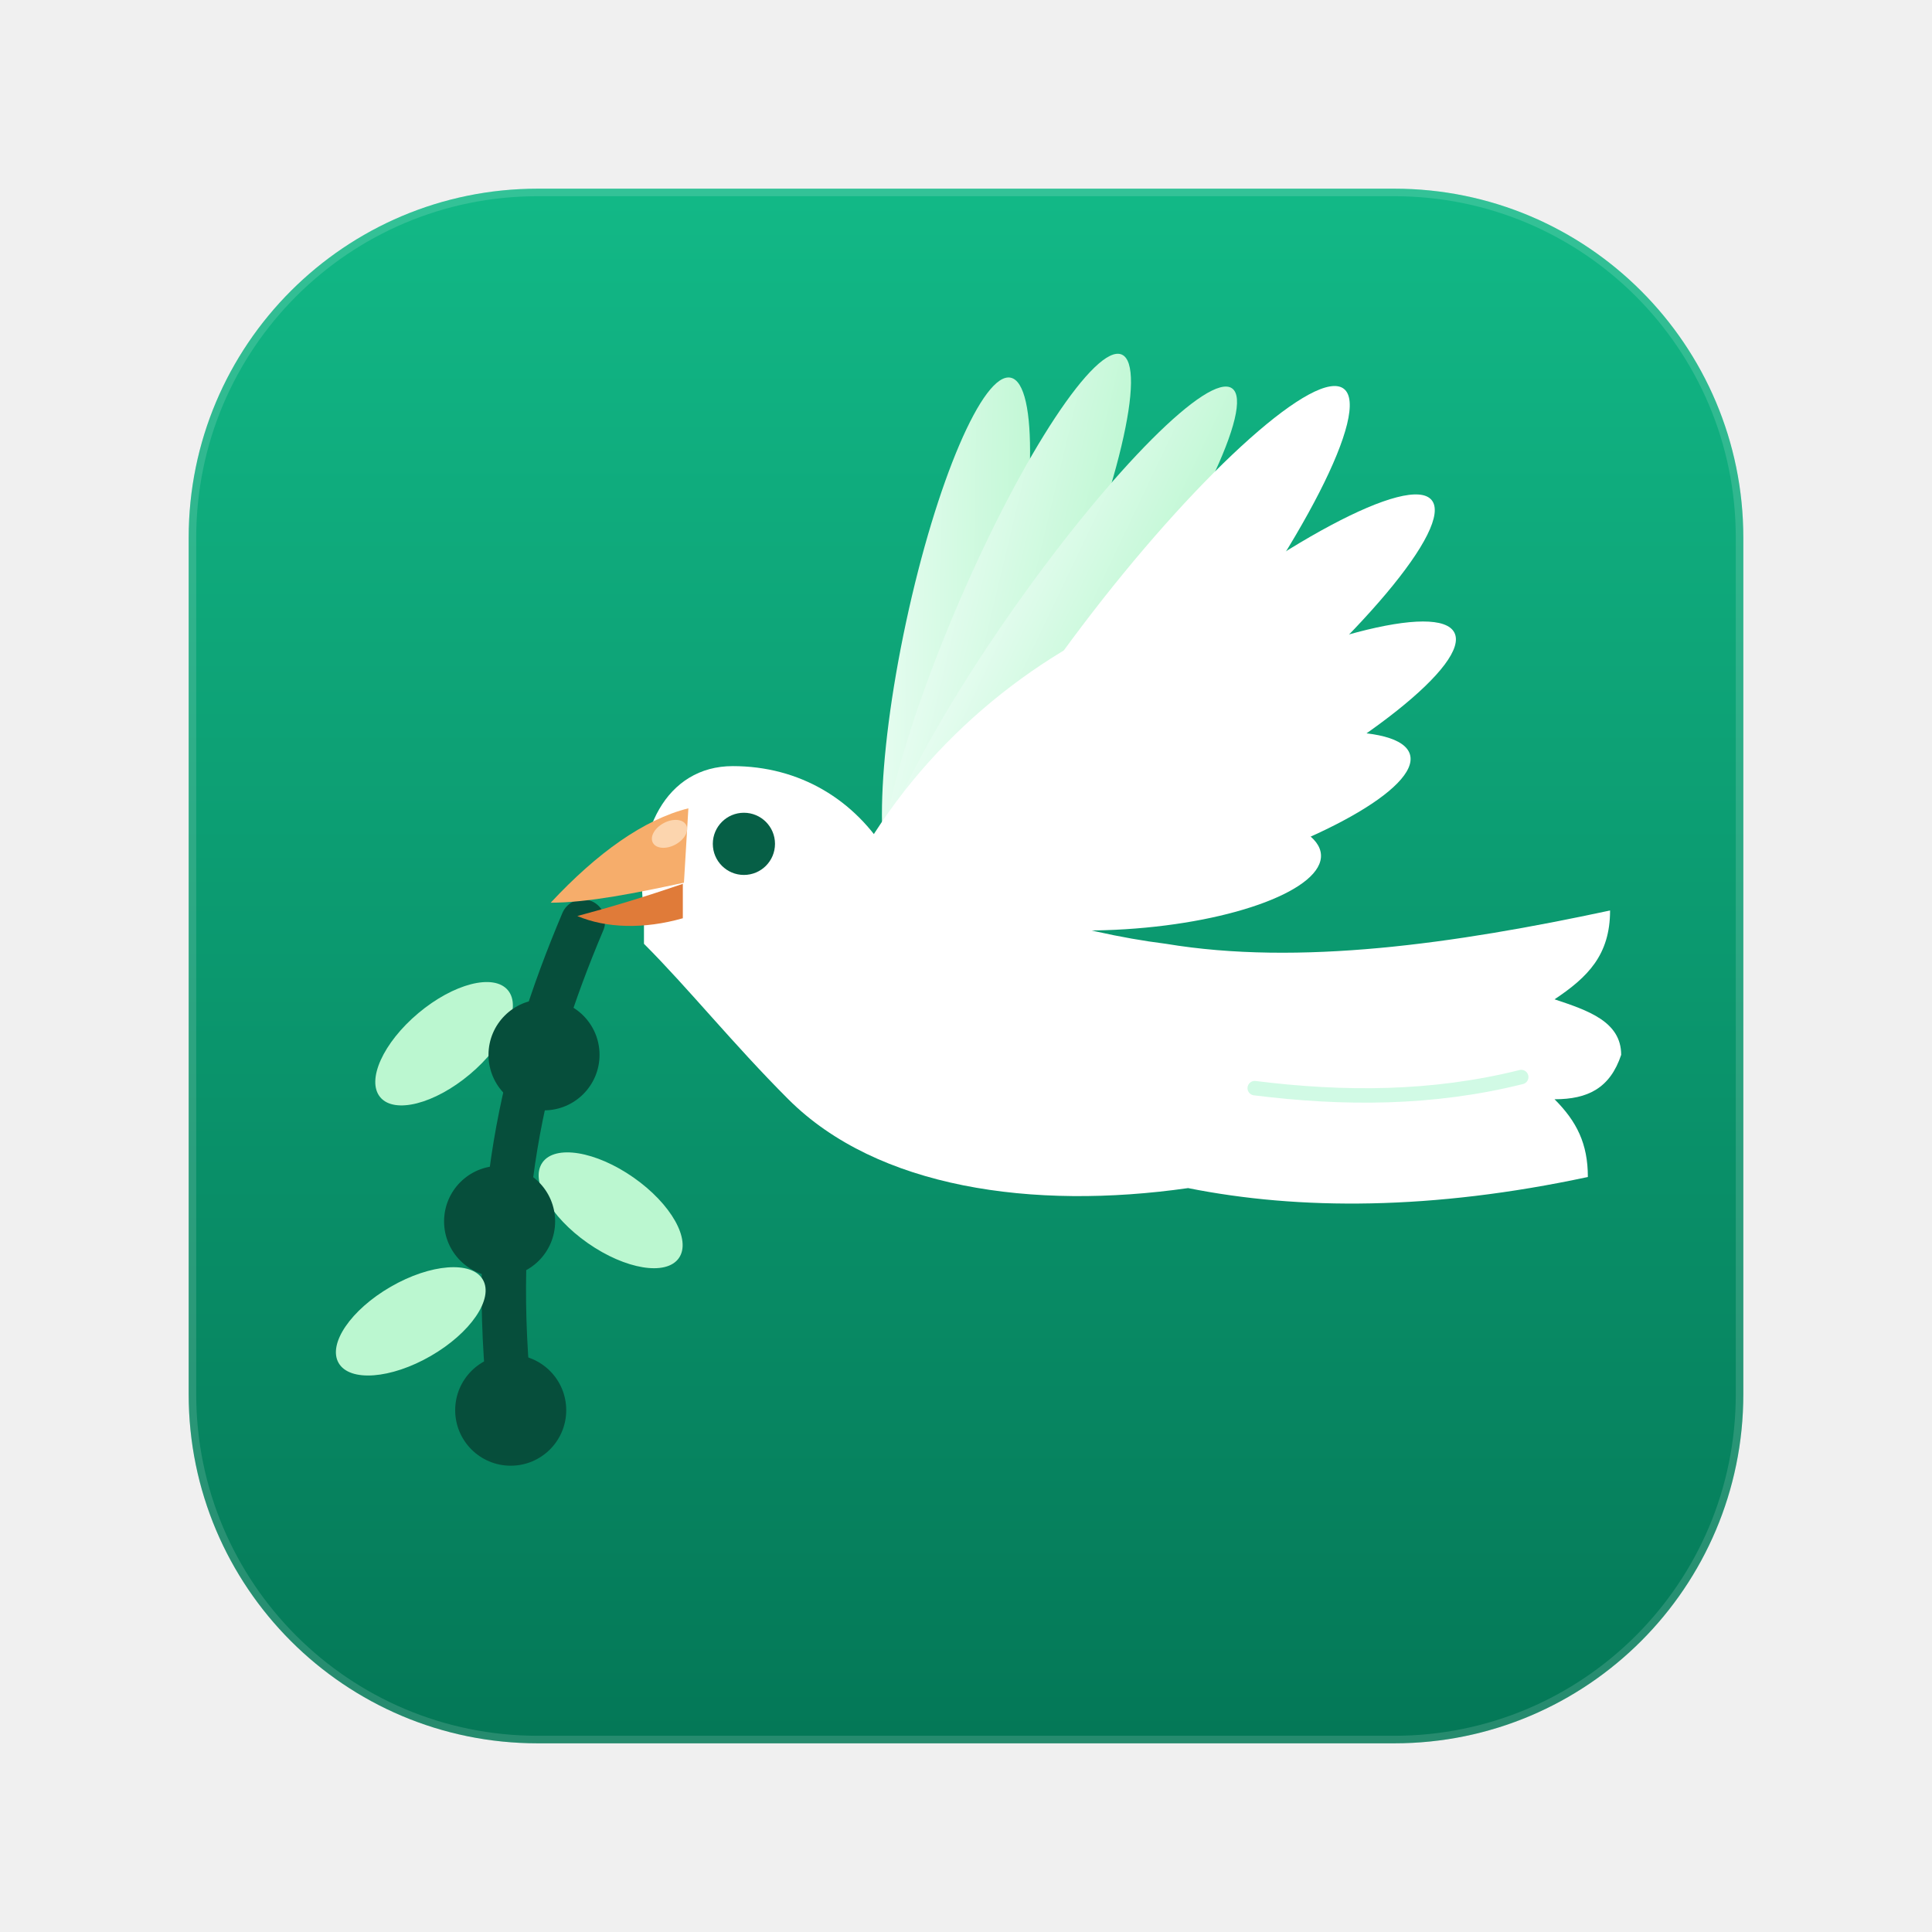
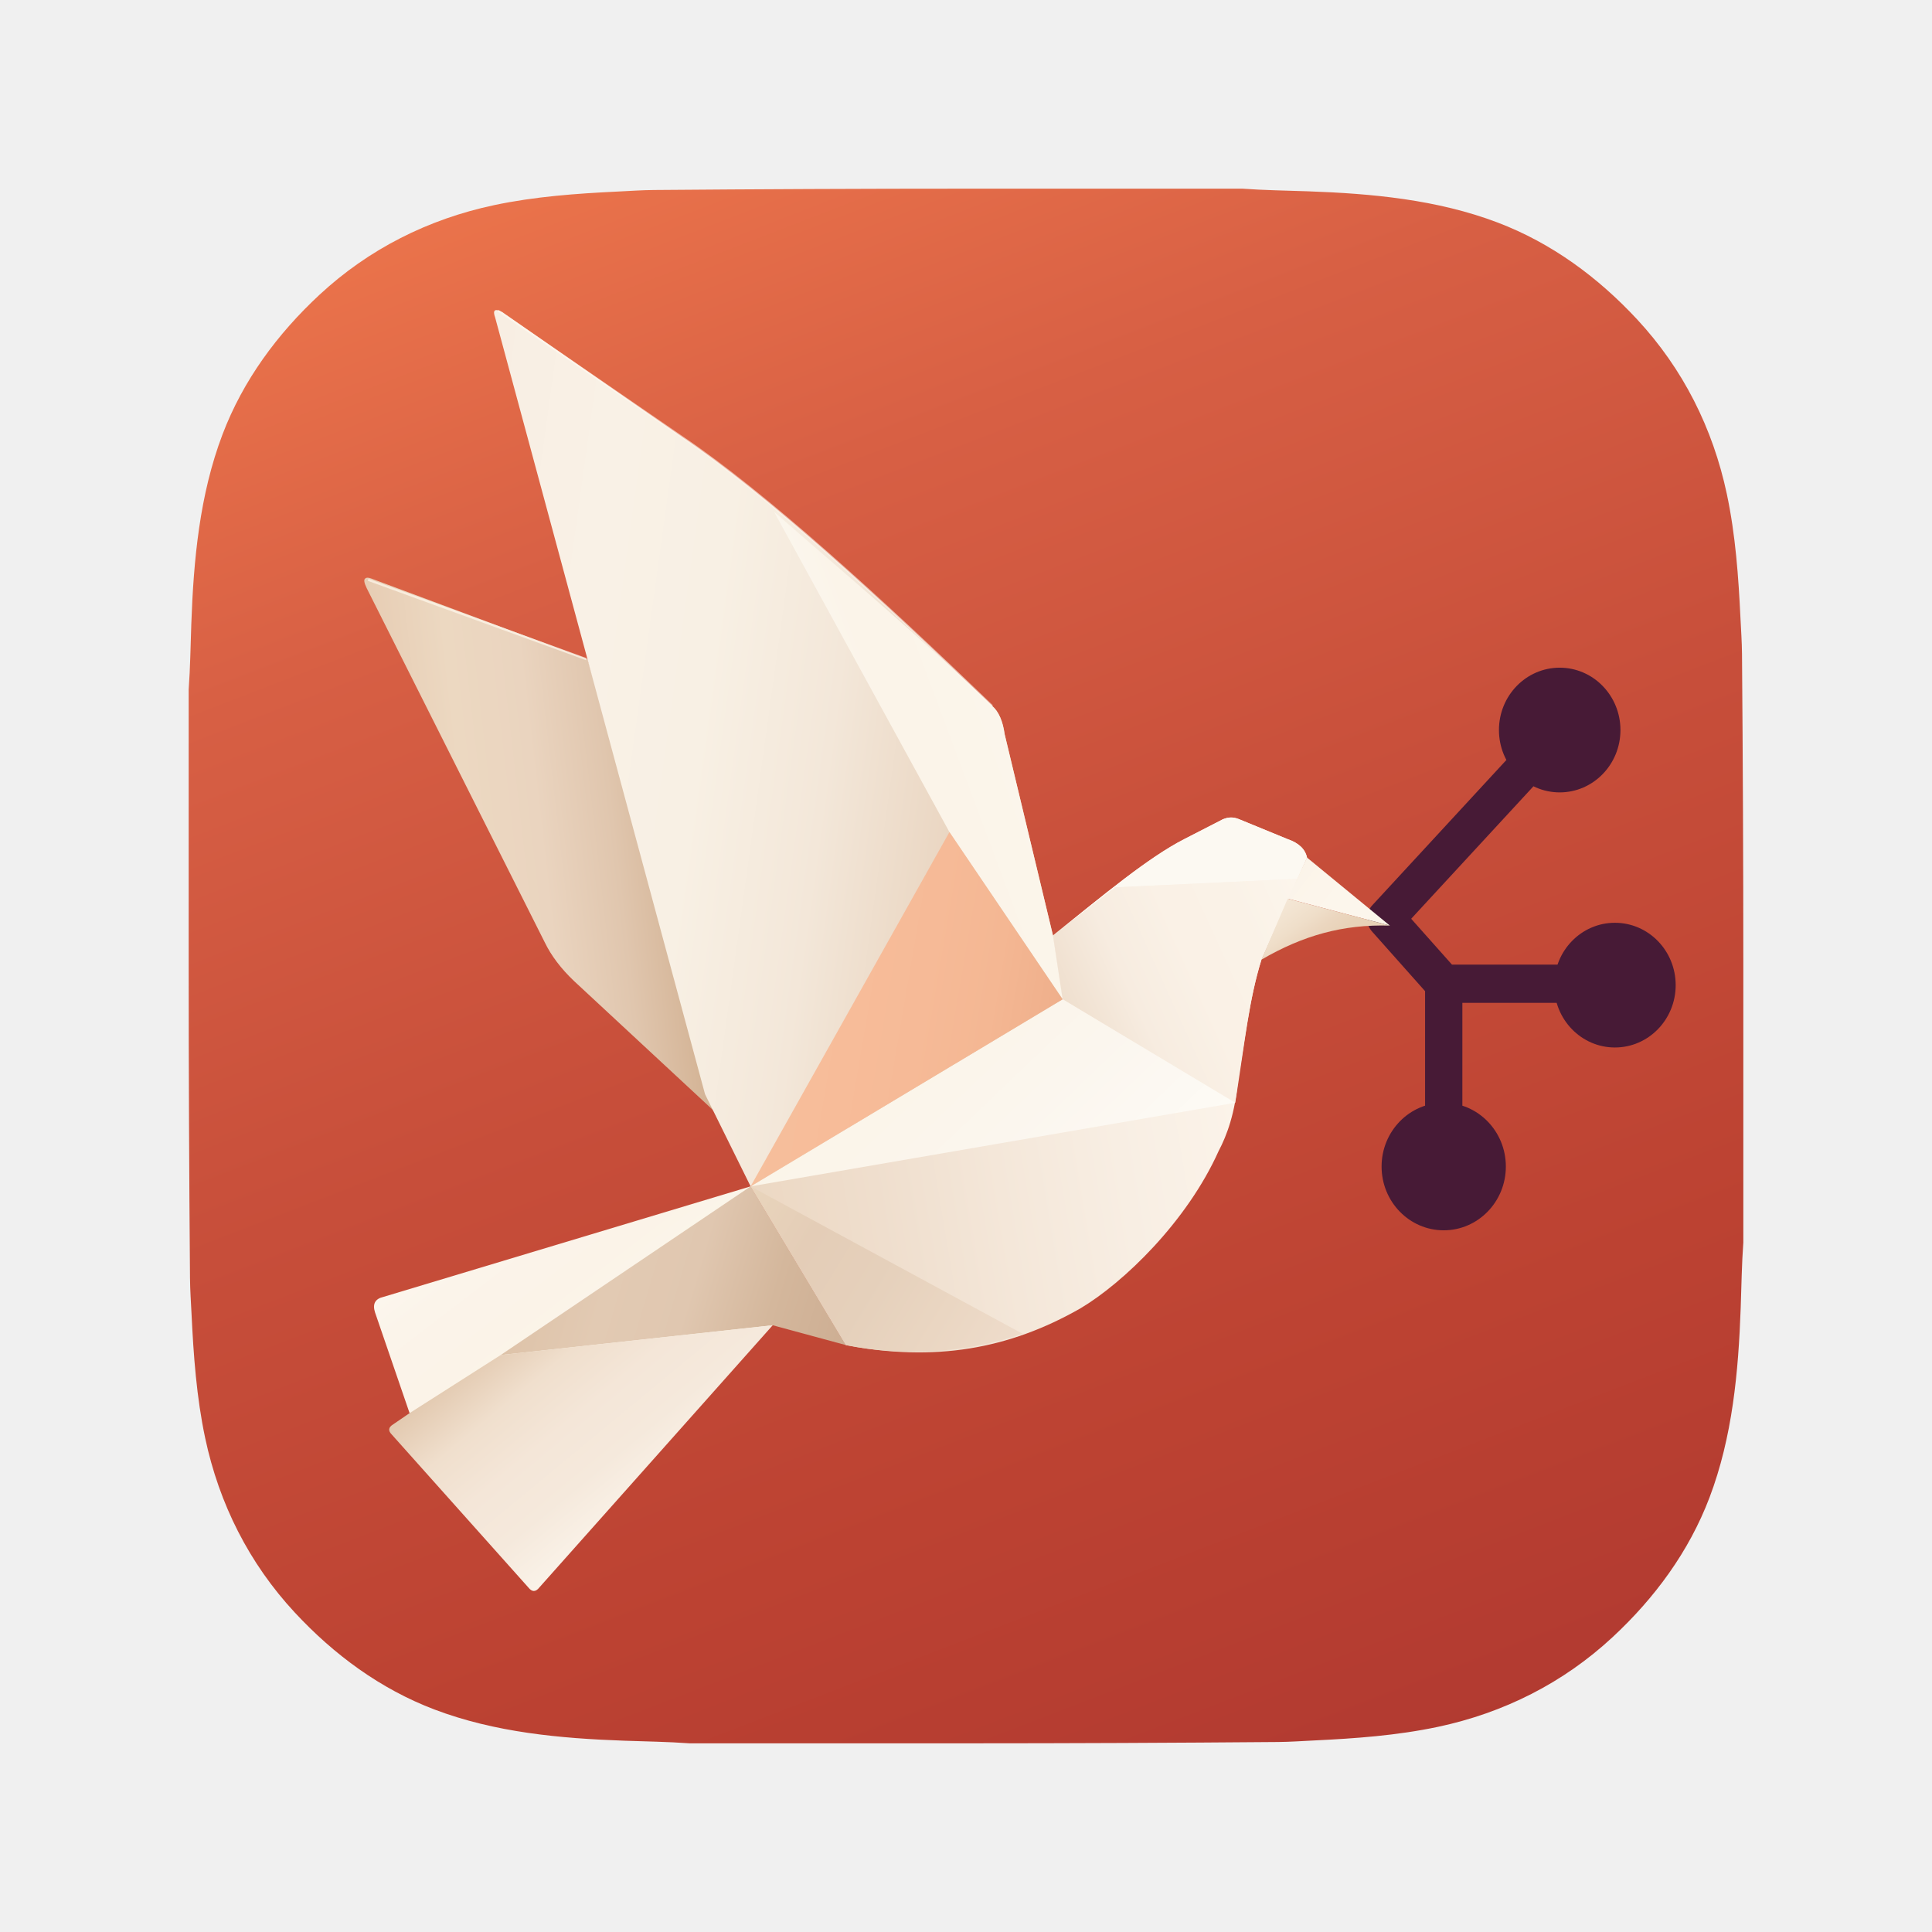
<svg xmlns="http://www.w3.org/2000/svg" viewBox="0 0 1024 1024" width="1024" height="1024">
  <defs>
-     <linearGradient id="tile" x1="0" y1="0" x2="0" y2="1">
-       <stop offset="0" stop-color="#12b886" />
-       <stop offset="1" stop-color="#047857" />
+     <linearGradient id="tile" gradientUnits="userSpaceOnUse" x1="376.4" y1="-38.5" x2="877.6" y2="1293.5">
+       <stop offset="0" stop-color="#f0794d" />
+       <stop offset="0.25" stop-color="#d75f44" />
+       <stop offset="0.5" stop-color="#c74e3a" />
+       <stop offset="0.75" stop-color="#bc4232" />
+       <stop offset="1" stop-color="#af3830" />
    </linearGradient>
-     <linearGradient id="far-wing" x1="0" y1="0" x2="1" y2="1">
-       <stop offset="0" stop-color="#ecfdf5" />
-       <stop offset="1" stop-color="#bbf7d0" />
+     <linearGradient id="rear-wing" gradientUnits="userSpaceOnUse" x1="216.7" y1="564.2" x2="425.2" y2="539.6">
+       <stop offset="0" stop-color="#e7cdb4" />
+       <stop offset="0.25" stop-color="#ecd8c1" />
+       <stop offset="0.5" stop-color="#ead4bf" />
+       <stop offset="0.75" stop-color="#e0c6ae" />
+       <stop offset="1" stop-color="#d2b192" />
+     </linearGradient>
+     <linearGradient id="wing-front" gradientUnits="userSpaceOnUse" x1="251.2" y1="416.4" x2="624" y2="469.3">
+       <stop offset="0" stop-color="#f8eee3" />
+       <stop offset="0.25" stop-color="#f9f1e6" />
+       <stop offset="0.5" stop-color="#f8f0e4" />
+       <stop offset="0.75" stop-color="#f3e7d9" />
+       <stop offset="1" stop-color="#ead6c2" />
+     </linearGradient>
+     <linearGradient id="wing-edge" gradientUnits="userSpaceOnUse" x1="664.3" y1="488.4" x2="571.2" y2="524.1">
+       <stop offset="0" stop-color="#fbf5eb" />
+       <stop offset="0.25" stop-color="#fbf5ea" />
+       <stop offset="0.5" stop-color="#fbf4e9" />
+       <stop offset="0.75" stop-color="#fbf4e9" />
+       <stop offset="1" stop-color="#fbf6ed" />
+     </linearGradient>
+     <linearGradient id="wing-fold" gradientUnits="userSpaceOnUse" x1="496.3" y1="638.5" x2="693.1" y2="673">
+       <stop offset="0" stop-color="#f6bf9c" />
+       <stop offset="0.25" stop-color="#f7bc99" />
+       <stop offset="0.5" stop-color="#f6ba97" />
+       <stop offset="0.75" stop-color="#f4b793" />
+       <stop offset="1" stop-color="#efaf8b" />
+     </linearGradient>
+     <linearGradient id="tail-top" gradientUnits="userSpaceOnUse" x1="248.6" y1="828.3" x2="306.7" y2="906">
+       <stop offset="0" stop-color="#fcf6ed" />
+       <stop offset="0.25" stop-color="#fbf4ea" />
+       <stop offset="0.5" stop-color="#fbf3e9" />
+       <stop offset="0.75" stop-color="#fbf3e8" />
+       <stop offset="1" stop-color="#fbf5e9" />
+     </linearGradient>
+     <linearGradient id="tail-inner" gradientUnits="userSpaceOnUse" x1="313.6" y1="824.6" x2="540.4" y2="893.7">
+       <stop offset="0" stop-color="#dec3a9" />
+       <stop offset="0.25" stop-color="#e2cab3" />
+       <stop offset="0.5" stop-color="#e0c7b0" />
+       <stop offset="0.75" stop-color="#d4b79c" />
+       <stop offset="1" stop-color="#cdae93" />
+     </linearGradient>
+     <linearGradient id="tail-bottom" gradientUnits="userSpaceOnUse" x1="378" y1="1017.2" x2="281.6" y2="897.5">
+       <stop offset="0" stop-color="#faf2e8" />
+       <stop offset="0.25" stop-color="#f5e9dc" />
+       <stop offset="0.5" stop-color="#f4e6d8" />
+       <stop offset="0.75" stop-color="#f0dfcd" />
+       <stop offset="1" stop-color="#e3cab1" />
+     </linearGradient>
+     <linearGradient id="neck" gradientUnits="userSpaceOnUse" x1="876.3" y1="586" x2="704.1" y2="666.3">
+       <stop offset="0" stop-color="#fcf5ec" />
+       <stop offset="0.25" stop-color="#faf2e7" />
+       <stop offset="0.5" stop-color="#faf1e6" />
+       <stop offset="0.75" stop-color="#f7ece0" />
+       <stop offset="1" stop-color="#efdfce" />
+     </linearGradient>
+     <linearGradient id="breast-top" gradientUnits="userSpaceOnUse" x1="739.4" y1="801" x2="605.8" y2="657.5">
+       <stop offset="0" stop-color="#fdfbf5" />
+       <stop offset="0.25" stop-color="#fcf8f2" />
+       <stop offset="0.5" stop-color="#fbf6ee" />
+       <stop offset="0.75" stop-color="#fbf5eb" />
+       <stop offset="1" stop-color="#fbf5e9" />
+     </linearGradient>
+     <linearGradient id="breast-bottom" gradientUnits="userSpaceOnUse" x1="834.6" y1="797.2" x2="483.8" y2="857.6">
+       <stop offset="0" stop-color="#fbf3e9" />
+       <stop offset="0.25" stop-color="#f8eee3" />
+       <stop offset="0.5" stop-color="#f4e7d9" />
+       <stop offset="0.75" stop-color="#efdecd" />
+       <stop offset="1" stop-color="#ecd8c3" />
+     </linearGradient>
+     <linearGradient id="belly" gradientUnits="userSpaceOnUse" x1="647.8" y1="919.1" x2="459.8" y2="800.8">
+       <stop offset="0" stop-color="#eedccb" />
+       <stop offset="0.25" stop-color="#ead6c2" />
+       <stop offset="0.5" stop-color="#e5d0bb" />
+       <stop offset="0.75" stop-color="#e4cdb7" />
+       <stop offset="1" stop-color="#e9d5bc" />
+     </linearGradient>
+     <linearGradient id="beak-top" gradientUnits="userSpaceOnUse" x1="874" y1="551" x2="934" y2="599">
+       <stop offset="0" stop-color="#fbf4e9" />
+       <stop offset="0.25" stop-color="#fcf5eb" />
+       <stop offset="0.5" stop-color="#fcf6ec" />
+       <stop offset="0.75" stop-color="#fcf6ec" />
+       <stop offset="1" stop-color="#faf4e9" />
+     </linearGradient>
+     <linearGradient id="beak-bottom" gradientUnits="userSpaceOnUse" x1="860" y1="580" x2="883" y2="613">
+       <stop offset="0" stop-color="#f4e7d6" />
+       <stop offset="0.25" stop-color="#f2e3d0" />
+       <stop offset="0.5" stop-color="#efdec9" />
+       <stop offset="0.75" stop-color="#ebd6bf" />
+       <stop offset="1" stop-color="#e8d2b8" />
    </linearGradient>
  </defs>
-   <rect x="100" y="100" width="824" height="824" rx="185" fill="url(#tile)" />
-   <rect x="102" y="102" width="820" height="820" rx="183" fill="none" stroke="#ffffff" stroke-opacity="0.14" stroke-width="4" />
-   <g transform="translate(100 100) scale(5.885714) translate(4 4)">
-     <g fill="url(#far-wing)">
-       <ellipse cx="65.1" cy="36.0" rx="23.5" ry="4.6" transform="rotate(-77.9 65.1 36.0)" />
-       <ellipse cx="69.7" cy="34.8" rx="26.0" ry="4.6" transform="rotate(-66.6 69.7 34.8)" />
-       <ellipse cx="74.3" cy="36.1" rx="27.1" ry="4.6" transform="rotate(-54.7 74.3 36.1)" />
+   <g transform="translate(100 100) scale(0.731794 0.75114) translate(-64 -79)">
+     <g id="background">
+       <path d="M627.000 79.000         C551.634 79.000 476.267 79.336 400.903 79.937         C392.319 80.006 383.748 80.608 375.173 81.009         C344.986 82.418 314.721 84.519 285.103 90.650         C237.458 100.513 194.424 121.610 158.767 153.856         C128.204 181.496 103.366 214.290 88.506 252.415         C71.877 295.078 67.545 341.088 65.902 386.326         C65.346 401.634 65.154 417.124 64.000 432.391         C64.000 438.035 64.000 443.871 64.000 449.532         C64.000 461.673 64.000 473.815 64.000 485.956         C64.000 533.137 64.000 580.319 64.000 627.500         C64.000 700.925 64.345 774.351 64.962 847.774         C65.032 856.137 65.651 864.487 66.062 872.841         C67.509 902.250 69.665 931.736 75.958 960.592         C86.082 1007.009 107.736 1048.935 140.835 1083.673         C169.206 1113.450 202.867 1137.648 241.999 1152.125         C285.790 1168.326 333.017 1172.546 379.450 1174.147         C395.163 1174.689 411.063 1174.875 426.734 1176.000         C432.526 1176.000 438.517 1176.000 444.327 1176.000         C456.790 1176.000 469.252 1176.000 481.714 1176.000         C530.143 1176.000 578.571 1176.000 627.000 1176.000         C702.366 1176.000 777.733 1175.664 853.097 1175.063         C861.681 1174.994 870.252 1174.392 878.827 1173.991         C909.014 1172.582 939.279 1170.481 968.897 1164.350         C1016.542 1154.487 1059.576 1133.390 1095.233 1101.144         C1125.796 1073.504 1150.634 1040.710 1165.494 1002.585         C1182.123 959.922 1186.455 913.912 1188.098 868.674         C1188.654 853.366 1188.846 837.876 1190.000 822.609         C1190.000 816.965 1190.000 811.129 1190.000 805.468         C1190.000 793.327 1190.000 781.185 1190.000 769.044         C1190.000 721.863 1190.000 674.681 1190.000 627.500         C1190.000 554.075 1189.655 480.649 1189.038 407.226         C1188.968 398.863 1188.349 390.513 1187.938 382.159         C1186.491 352.750 1184.335 323.264 1178.042 294.408         C1167.918 247.991 1146.264 206.065 1113.165 171.327         C1084.794 141.550 1051.133 117.352 1012.001 102.875         C968.210 86.674 920.983 82.454 874.550 80.853         C858.837 80.311 842.937 80.125 827.266 79.000         C821.474 79.000 815.483 79.000 809.673 79.000         C797.210 79.000 784.748 79.000 772.286 79.000         C723.857 79.000 675.429 79.000 627.000 79.000         Z" fill="url(#tile)" />
    </g>
-     <path d="M37 61 C36 54 39 48 45 48 C51 48 56 51 59 56 C66 60 76 63 84 64 C96 66 110 64 124 61 C124 65 122 67 119 69 C122 70 125 71 125 74 C124 77 122 78 119 78 C121 80 122 82 122 85 C108 88 96 88 86 86 C72 88 58 86 50 78 C45 73 41 68 37 64 Z" fill="#ffffff" />
-     <g fill="#ffffff">
-       <ellipse cx="81.8" cy="37.6" rx="29.8" ry="5.6" transform="rotate(-52.3 81.8 37.6)" />
-       <ellipse cx="85.4" cy="42.3" rx="29.0" ry="5.6" transform="rotate(-39.0 85.4 42.3)" />
-       <ellipse cx="86.2" cy="47.9" rx="26.6" ry="5.6" transform="rotate(-26.6 86.2 47.9)" />
-       <ellipse cx="84.1" cy="53.0" rx="22.7" ry="5.6" transform="rotate(-15.4 84.1 53.0)" />
-       <ellipse cx="80.0" cy="57.1" rx="18.0" ry="5.6" transform="rotate(-3.6 80.0 57.1)" />
+     <g id="git-branch" fill="#471a36">
+       <path d="M986.5 769L959.5 769L959.5 640L986.5 640Z         M982.97 630.897L963.03 649.103L921.03 603.103L940.97 584.897Z         M940.8 603.285L921.2 584.715L1047.2 451.715L1066.8 470.285Z         M973 653.5L973 626.5L1097 626.5L1097 653.5Z         M986.5 640a13.5 13.5 0 1 1 -27 0a13.5 13.5 0 1 1 27 0Z         M944.5 594a13.5 13.5 0 1 1 -27 0a13.5 13.5 0 1 1 27 0Z         M1101 461a44 44 0 1 1 -88 0a44 44 0 1 1 88 0Z         M1141 641a44 44 0 1 1 -88 0a44 44 0 1 1 88 0Z         M1018 769a45 45 0 1 1 -90 0a45 45 0 1 1 90 0Z" />
    </g>
-     <path d="M56 57 C62 46 72 38 82 34 C87 40 87 49 82 57 C76 62 66 62 56 57 Z" fill="#ffffff" />
-     <g fill="none" stroke-linecap="round">
-       <path d="M92 77 C100 78 108 78 116 76" stroke="#d1fae5" stroke-width="1.3" />
+     <g id="tail">
+       <path d="M471 783L205 861Q196 863 199 872L224 943L487 881Z" fill="url(#tail-top)" />
+       <path d="M471 783L540 895L487 881L290 902Z" fill="url(#tail-inner)" />
+       <path d="M224 943L290 902L487 881L318 1066Q314 1071 310 1066L211 958Q207 954 212 951Z" fill="url(#tail-bottom)" />
    </g>
-     <circle cx="46" cy="55" r="2.8" fill="#065f46" />
-     <path d="M31.5 62 C26 75 23 88 25 106" fill="none" stroke="#064e3b" stroke-width="4" stroke-linecap="round" />
-     <path d="M40.5 58.6 C37 59.8 34 60.7 31 61.5 C33.6 62.6 37 62.7 40.5 61.7 Z" fill="#e07b39" />
-     <path d="M41 51.8 C37 52.8 32.8 55.8 28.6 60.3 C32 60.3 36.4 59.4 40.6 58.5 Z" fill="#f6ad6b" />
-     <ellipse cx="39.3" cy="54.1" rx="1.7" ry="1.1" fill="#fcd5ae" transform="rotate(-28 39.3 54.1)" />
-     <ellipse cx="19" cy="73" rx="7.5" ry="3.6" fill="#bbf7d0" transform="rotate(-40 19 73)" />
-     <ellipse cx="34" cy="88" rx="7.5" ry="3.6" fill="#bbf7d0" transform="rotate(35 34 88)" />
-     <ellipse cx="16" cy="98" rx="7.5" ry="3.6" fill="#bbf7d0" transform="rotate(-30 16 98)" />
-     <circle cx="28" cy="74" r="5" fill="#064e3b" />
-     <circle cx="24" cy="89" r="5" fill="#064e3b" />
-     <circle cx="25" cy="106" r="5" fill="#064e3b" />
+     <g id="rear-wing-layer">
+       <path d="M196 354L353 411L448 733L343 638Q329 625 322 611L193 361Q190 355 192 354Q193 353 196 354Z" fill="url(#rear-wing)" />
+       <path d="M194 355L352 411" fill="none" stroke="#fff9ed" stroke-width="1.5" stroke-opacity=".7" />
+     </g>
+     <g id="body">
+       <path d="M471 783L690 606C727 577 759 551 785 538L811 525Q818 521 825 524L860 538Q872 542 874 551L841 623C832 651 829 681 824 708C822 731 816 747 810 758C787 808 741 851 710 869C658 898 604 907 540 895Z" fill="url(#breast-bottom)" />
+       <path d="M690 606C727 577 759 551 785 538L811 525Q818 521 825 524L860 538Q872 542 874 551L867 566L735 572Z" fill="#fcf9f2" />
+       <path d="M690 606L735 572L867 566L841 623C832 651 829 681 822 724L697 651Z" fill="url(#neck)" />
+       <path d="M471 783L697 651L822 724Z" fill="url(#breast-top)" />
+       <path d="M471 783L668 887C626 901 580 903 540 895Z" fill="url(#belly)" />
+     </g>
+     <g id="foreground-wing">
+       <path d="M291 166L421 254C482 294 565 368 646 444Q653 450 655 464L690 606L697 651L471 783L438 718L286 170Q283 162 291 166Z" fill="url(#wing-front)" />
+       <path d="M488 307C542 353 596 397 646 444Q653 450 655 464L690 606L697 651L615 533Z" fill="url(#wing-edge)" />
+       <path d="M615 533L697 651L471 783Z" fill="url(#wing-fold)" />
+       <path d="M288 165L421 254C482 294 565 368 646 444" fill="none" stroke="#fffaf1" stroke-width="1.3" stroke-opacity=".6" />
+     </g>
+     <g id="beak">
+       <path d="M874 551L934 599L860 580Z" fill="url(#beak-top)" />
+       <path d="M860 580L934 599C900 598 871 606 841 623Z" fill="url(#beak-bottom)" />
+     </g>
  </g>
</svg>
